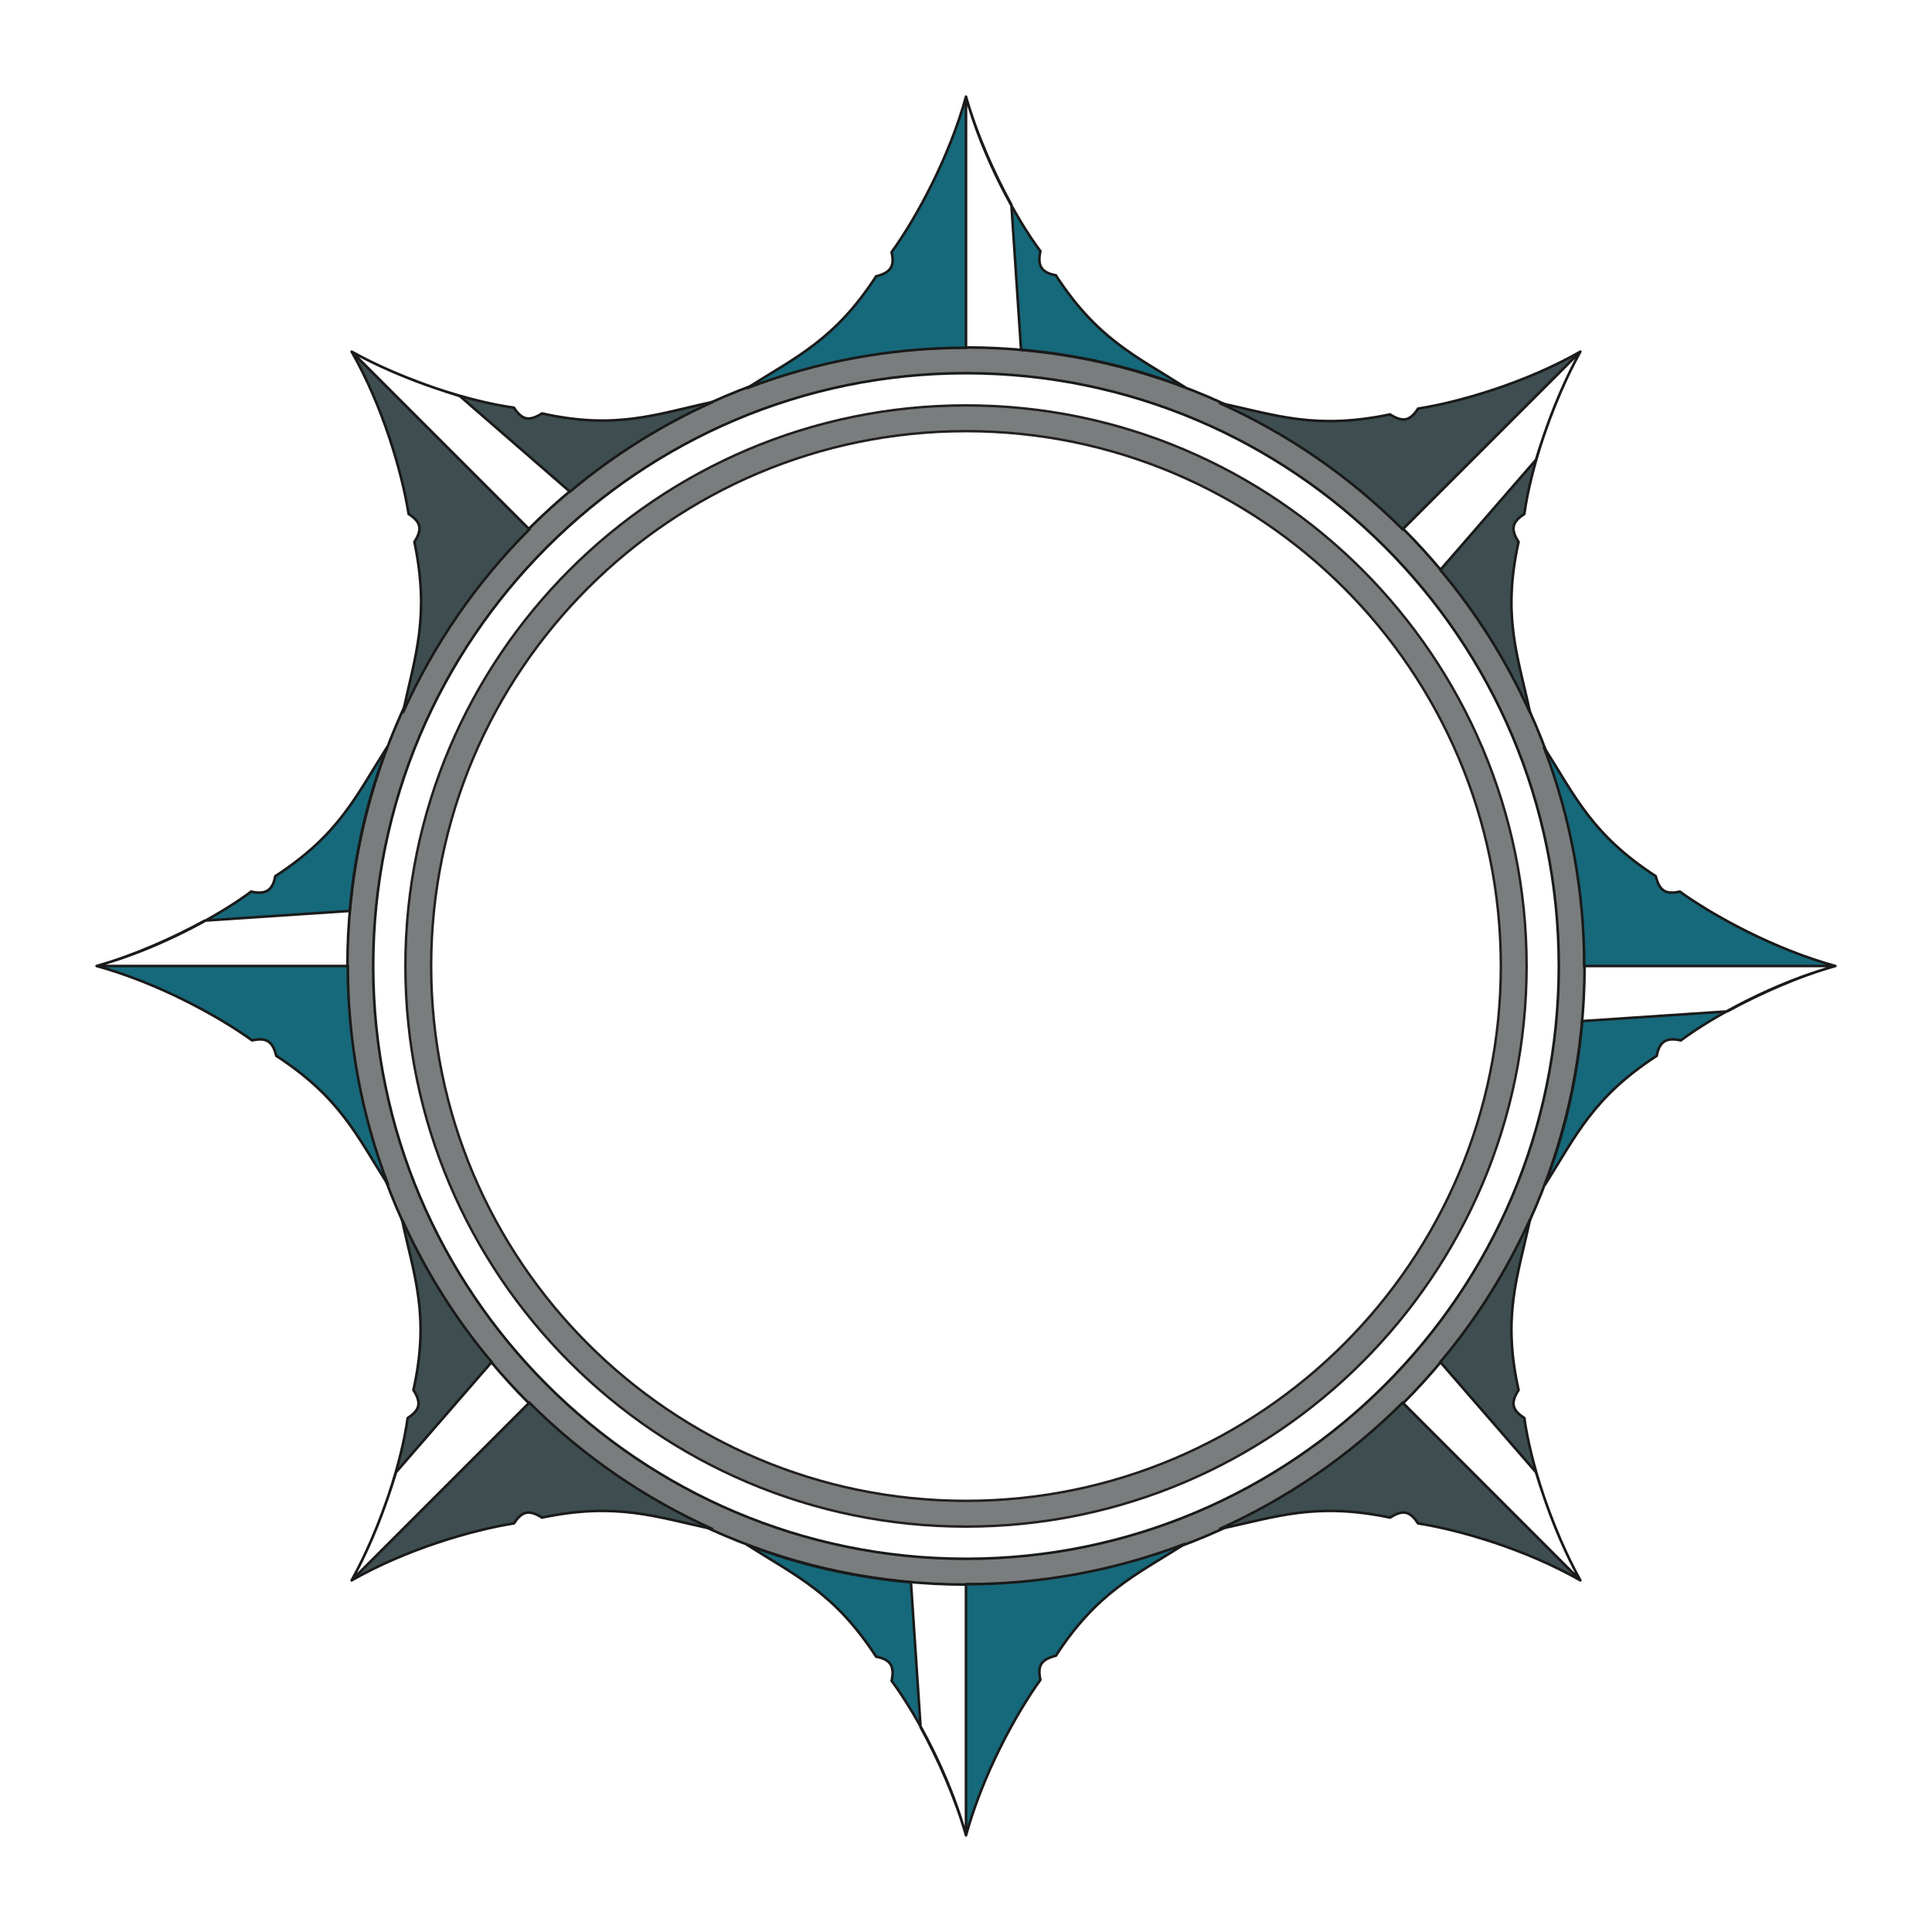
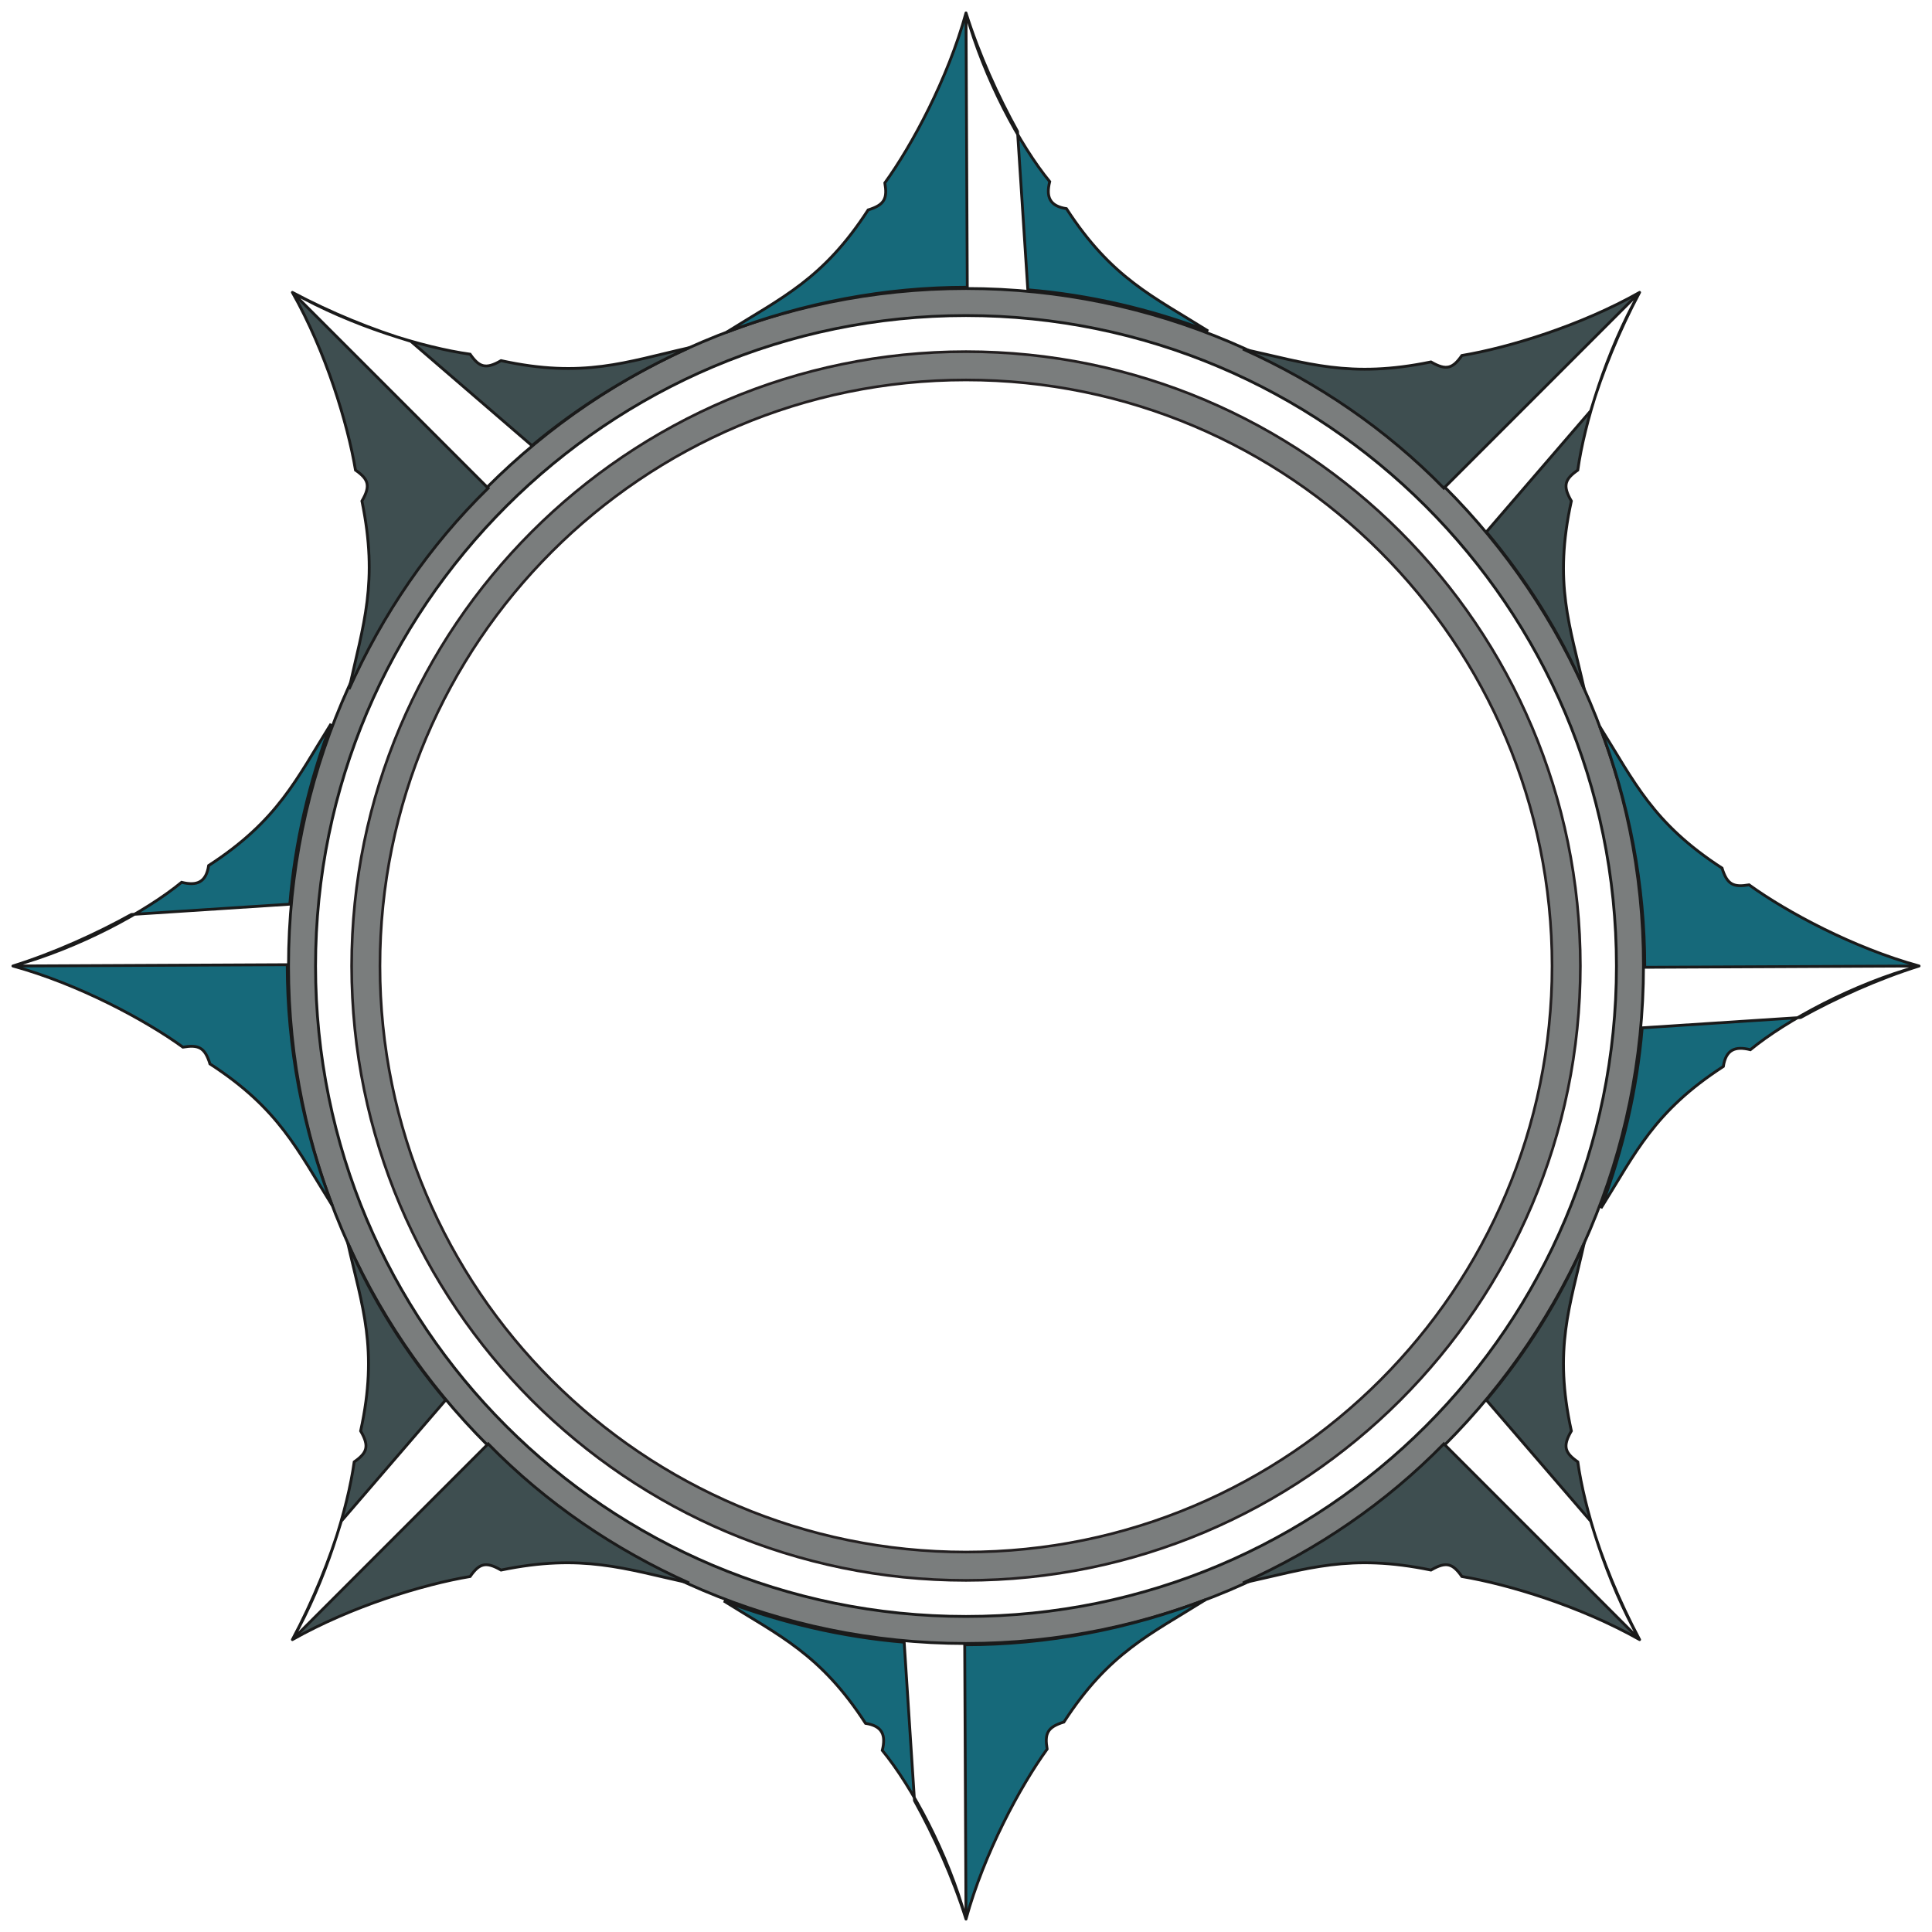
- <svg xmlns="http://www.w3.org/2000/svg" version="1.1" id="CompassZeroLayer" x="0px" y="0px" viewBox="0 0 200 200" enable-background="new 0 0 200 200" xml:space="preserve">
-   <path fill="#7A7D7D" stroke="#1A1A1A" stroke-width="0.267" stroke-miterlimit="10" d="M100,164.033  c-35.308,0-64.034-28.725-64.034-64.033c0-35.308,28.726-64.034,64.034-64.034  c35.309,0,64.033,28.726,64.033,64.034C164.033,135.309,135.309,164.033,100,164.033z   M100,38.633c-33.838,0-61.367,27.529-61.367,61.367S66.162,161.367,100,161.367  S161.367,133.838,161.367,100S133.838,38.633,100,38.633z" />
-   <path fill="#7A7D7D" stroke="#231F20" stroke-width="0.25" stroke-miterlimit="10" d="M100,158.033  C68,158.033,41.966,132,41.966,100S68,41.966,100,41.966S158.033,68,158.033,100  S132,158.033,100,158.033z M100,44.633c-30.529,0-55.367,24.837-55.367,55.367  S69.471,155.367,100,155.367S155.367,130.529,155.367,100S130.529,44.633,100,44.633z" />
-   <path fill="#16697A" stroke="#1A1A1A" stroke-width="0.267" stroke-linecap="round" stroke-miterlimit="2.667" d="M100,190  c1.7-6.2,5.1-12.5,7.7-16.1c-0.3-1.4,0-2.1,1.6-2.5  c4.3-6.6,8.2-8.3,13.4-11.6c-7.3,2.8-15,4.2-22.7,4.2V190  c-1.1-3.9-2.9-7.9-4.7-11.2l-1-15c-5.8-0.5-11.6-1.8-17-3.9  c5.2,3.3,9.1,5,13.4,11.6c1.6,0.3,1.9,1.1,1.6,2.5  C94.9,177.5,98.3,183.8,100,190" />
-   <path fill="#16697A" stroke="#1A1A1A" stroke-width="0.267" stroke-linecap="round" stroke-miterlimit="2.667" d="M10,100  c6.2,1.7,12.5,5.1,16.1,7.7c1.4-0.3,2.1,0,2.5,1.6  c6.6,4.3,8.3,8.2,11.6,13.4C37.4,115.4,36,107.7,36,100H10  c3.9-1.1,7.9-2.9,11.2-4.7l15-1c0.5-5.8,1.8-11.6,3.9-17  c-3.3,5.2-5,9.1-11.6,13.4c-0.3,1.6-1.1,1.9-2.5,1.6  C22.5,94.9,16.2,98.3,10,100" />
-   <path fill="#16697A" stroke="#1A1A1A" stroke-width="0.267" stroke-linecap="round" stroke-miterlimit="2.667" d="M100,10  c-1.7,6.2-5.1,12.5-7.7,16.1c0.3,1.4,0,2.1-1.6,2.5  c-4.3,6.6-8.2,8.3-13.4,11.6C84.6,37.4,92.3,36,100,36V10  c1.1,3.9,2.9,7.9,4.7,11.2l1,15c5.8,0.5,11.6,1.8,17,3.9  c-5.2-3.3-9.1-5-13.4-11.6c-1.6-0.3-1.9-1.1-1.6-2.5  C105.1,22.5,101.7,16.2,100,10" />
-   <path fill="#16697A" stroke="#1A1A1A" stroke-width="0.267" stroke-linecap="round" stroke-miterlimit="2.667" d="M190,100  c-6.2-1.7-12.5-5.1-16.1-7.7c-1.4,0.3-2.1,0-2.5-1.6  c-6.6-4.3-8.3-8.2-11.6-13.4c2.8,7.3,4.2,15,4.2,22.7H190  c-3.9,1.1-7.9,2.9-11.2,4.7l-15,1c-0.5,5.8-1.8,11.6-3.9,17  c3.3-5.2,5-9.1,11.6-13.4c0.3-1.6,1.1-1.9,2.5-1.6  C177.5,105.1,183.8,101.7,190,100" />
-   <path fill="#3E4E50" stroke="#1A1A1A" stroke-width="0.267" stroke-linecap="round" stroke-miterlimit="2.667" d="  M36.4,163.6C42,160.4,48.8,158.4,53.2,157.7  c0.8-1.2,1.5-1.5,2.9-0.6C63.8,155.5,67.8,157,73.8,158.3  c-7.1-3.2-13.5-7.6-19-13.1L36.4,163.6C38.4,160,39.9,156,41,152.4  l9.9-11.4c-3.8-4.5-6.9-9.5-9.3-14.8c1.3,6,2.9,10,1.2,17.7  c0.9,1.4,0.6,2.1-0.6,2.9C41.6,151.2,39.5,158,36.4,163.6" />
-   <path fill="#3E4E50" stroke="#1A1A1A" stroke-width="0.267" stroke-linecap="round" stroke-miterlimit="2.667" d="  M36.4,36.4C39.6,42,41.6,48.8,42.3,53.2  c1.2,0.8,1.5,1.5,0.6,2.9C44.5,63.8,43,67.8,41.7,73.8  c3.2-7.1,7.6-13.5,13.1-19L36.4,36.4C40,38.4,44,39.9,47.6,41L59,50.9  C63.5,47.1,68.5,44,73.8,41.6c-6,1.3-10,2.9-17.7,1.2  c-1.4,0.9-2.1,0.6-2.9-0.6C48.8,41.6,42,39.5,36.4,36.4" />
-   <path fill="#3E4E50" stroke="#1A1A1A" stroke-width="0.267" stroke-linecap="round" stroke-miterlimit="2.667" d="  M163.6,163.6c-5.6-3.2-12.4-5.2-16.8-5.9  c-0.8-1.2-1.5-1.5-2.9-0.6C136.2,155.5,132.2,157,126.2,158.3  c7.1-3.2,13.5-7.6,19-13.1L163.6,163.6c-2-3.6-3.5-7.6-4.6-11.2  l-9.9-11.4c3.8-4.5,6.9-9.5,9.3-14.8c-1.3,6-2.9,10-1.2,17.7  c-0.9,1.4-0.6,2.1,0.6,2.9C158.4,151.2,160.5,158,163.6,163.6" />
-   <path fill="#3E4E50" stroke="#1A1A1A" stroke-width="0.267" stroke-linecap="round" stroke-miterlimit="2.667" d="  M163.6,36.4C158,39.6,151.2,41.6,146.8,42.3  c-0.8,1.2-1.5,1.5-2.9,0.6C136.2,44.5,132.2,43,126.2,41.7  c7.1,3.2,13.5,7.6,19,13.1L163.6,36.4C161.6,40,160.1,44,159,47.6  L149.1,59c3.8,4.5,6.9,9.5,9.3,14.8c-1.3-6-2.9-10-1.2-17.7  c-0.9-1.4-0.6-2.1,0.6-2.9C158.4,48.8,160.5,42,163.6,36.4" />
+ <svg xmlns="http://www.w3.org/2000/svg" version="1.1" id="CompassZeroLayer" x="0px" y="0px" viewBox="0 0 150 150" style="enable-background:new 0 0 150 150;" xml:space="preserve">
+   <path style="fill:#7A7D7D;stroke:#1A1A1A;stroke-width:0.219;stroke-miterlimit:10;" d="M75,127.6c-29,0-52.6-23.6-52.6-52.6  C22.4,46,46,22.4,75,22.4S127.6,46,127.6,75S104,127.6,75,127.6z M75,24.5c-27.8,0-50.5,22.6-50.5,50.5s22.6,50.5,50.5,50.5  s50.5-22.6,50.5-50.5S102.8,24.5,75,24.5z" />
+   <path style="fill:#7A7D7D;stroke:#231F20;stroke-width:0.206;stroke-miterlimit:10;" d="M75,122.7c-26.3,0-47.7-21.4-47.7-47.7  S48.7,27.3,75,27.3s47.7,21.4,47.7,47.7S101.3,122.7,75,122.7z M75,29.5c-25.1,0-45.5,20.4-45.5,45.5s20.4,45.5,45.5,45.5  s45.5-20.4,45.5-45.5S100.1,29.5,75,29.5z" />
+   <path style="fill:#16697A;stroke:#1A1A1A;stroke-width:0.219;stroke-linecap:round;stroke-miterlimit:2.667;" d="M75,149  c1.4-5.1,4.2-10.3,6.3-13.2c-0.2-1.2,0-1.7,1.3-2.1c3.5-5.4,6.7-6.8,11-9.5c-6,2.3-12.3,3.5-18.7,3.5L75,149c-1-3.2-2.5-6.5-4-9.2  l-0.8-12.3c-4.8-0.4-9.5-1.5-14-3.2c4.3,2.7,7.5,4.1,11,9.5c1.3,0.2,1.6,0.9,1.3,2.1C70.8,138.7,73.6,143.9,75,149" />
+   <path style="fill:#16697A;stroke:#1A1A1A;stroke-width:0.219;stroke-linecap:round;stroke-miterlimit:2.667;" d="M1,75  c5.1,1.4,10.3,4.2,13.2,6.3c1.2-0.2,1.7,0,2.1,1.3c5.4,3.5,6.8,6.7,9.5,11c-2.3-6-3.5-12.3-3.5-18.7L1,75c3.2-1,6.5-2.5,9.2-4  l12.3-0.8c0.4-4.8,1.5-9.5,3.2-14c-2.7,4.3-4.1,7.5-9.5,11c-0.2,1.3-0.9,1.6-2.1,1.3C11.3,70.8,6.1,73.6,1,75" />
+   <path style="fill:#16697A;stroke:#1A1A1A;stroke-width:0.219;stroke-linecap:round;stroke-miterlimit:2.667;" d="M75,1  c-1.4,5.1-4.2,10.3-6.3,13.2c0.2,1.2,0,1.7-1.3,2.1c-3.5,5.4-6.7,6.8-11,9.5c6-2.3,12.3-3.5,18.7-3.5L75,1c1,3.2,2.5,6.5,4,9.2  l0.8,12.3c4.8,0.4,9.5,1.5,14,3.2c-4.3-2.7-7.5-4.1-11-9.5c-1.3-0.2-1.6-0.9-1.3-2.1C79.2,11.3,76.4,6.1,75,1" />
+   <path style="fill:#16697A;stroke:#1A1A1A;stroke-width:0.219;stroke-linecap:round;stroke-miterlimit:2.667;" d="M149,75  c-5.1-1.4-10.3-4.2-13.2-6.3c-1.2,0.2-1.7,0-2.1-1.3c-5.4-3.5-6.8-6.7-9.5-11c2.3,6,3.5,12.3,3.5,18.7L149,75c-3.2,1-6.5,2.5-9.2,4  l-12.3,0.8c-0.4,4.8-1.5,9.5-3.2,14c2.7-4.3,4.1-7.5,9.5-11c0.2-1.3,0.9-1.6,2.1-1.3C138.7,79.2,143.9,76.4,149,75" />
+   <path style="fill:#3E4E50;stroke:#1A1A1A;stroke-width:0.219;stroke-linecap:round;stroke-miterlimit:2.667;" d="M22.7,127.3  c4.6-2.6,10.2-4.3,13.8-4.9c0.7-1,1.2-1.2,2.4-0.5c6.3-1.3,9.6-0.1,14.6,1c-5.8-2.6-11.1-6.2-15.6-10.8L22.7,127.3  c1.6-3,2.9-6.2,3.8-9.2l8.1-9.4c-3.1-3.7-5.7-7.8-7.6-12.2c1.1,4.9,2.4,8.2,1,14.6c0.7,1.2,0.5,1.7-0.5,2.4  C27,117.1,25.3,122.7,22.7,127.3" />
+   <path style="fill:#3E4E50;stroke:#1A1A1A;stroke-width:0.219;stroke-linecap:round;stroke-miterlimit:2.667;" d="M22.7,22.7  c2.6,4.6,4.3,10.2,4.9,13.8c1,0.7,1.2,1.2,0.5,2.4c1.3,6.3,0.1,9.6-1,14.6c2.6-5.8,6.2-11.1,10.8-15.6L22.7,22.7  c3,1.6,6.2,2.9,9.2,3.8l9.4,8.1C45,31.5,49.1,29,53.5,27c-4.9,1.1-8.2,2.4-14.6,1c-1.2,0.7-1.7,0.5-2.4-0.5  C32.9,27,27.3,25.3,22.7,22.7" />
+   <path style="fill:#3E4E50;stroke:#1A1A1A;stroke-width:0.219;stroke-linecap:round;stroke-miterlimit:2.667;" d="M127.3,127.3  c-4.6-2.6-10.2-4.3-13.8-4.9c-0.7-1-1.2-1.2-2.4-0.5c-6.3-1.3-9.6-0.1-14.6,1c5.8-2.6,11.1-6.2,15.6-10.8L127.3,127.3  c-1.6-3-2.9-6.2-3.8-9.2l-8.1-9.4c3.1-3.7,5.7-7.8,7.6-12.2c-1.1,4.9-2.4,8.2-1,14.6c-0.7,1.2-0.5,1.7,0.5,2.4  C123,117.1,124.7,122.7,127.3,127.3" />
+   <path style="fill:#3E4E50;stroke:#1A1A1A;stroke-width:0.219;stroke-linecap:round;stroke-miterlimit:2.667;" d="M127.3,22.7  c-4.6,2.6-10.2,4.3-13.8,4.9c-0.7,1-1.2,1.2-2.4,0.5c-6.3,1.3-9.6,0.1-14.6-1c5.8,2.6,11.1,6.2,15.6,10.8L127.3,22.7  c-1.6,3-2.9,6.2-3.8,9.2l-8.1,9.4c3.1,3.7,5.7,7.8,7.6,12.2c-1.1-4.9-2.4-8.2-1-14.6c-0.7-1.2-0.5-1.7,0.5-2.4  C123,32.9,124.7,27.3,127.3,22.7" />
</svg>
